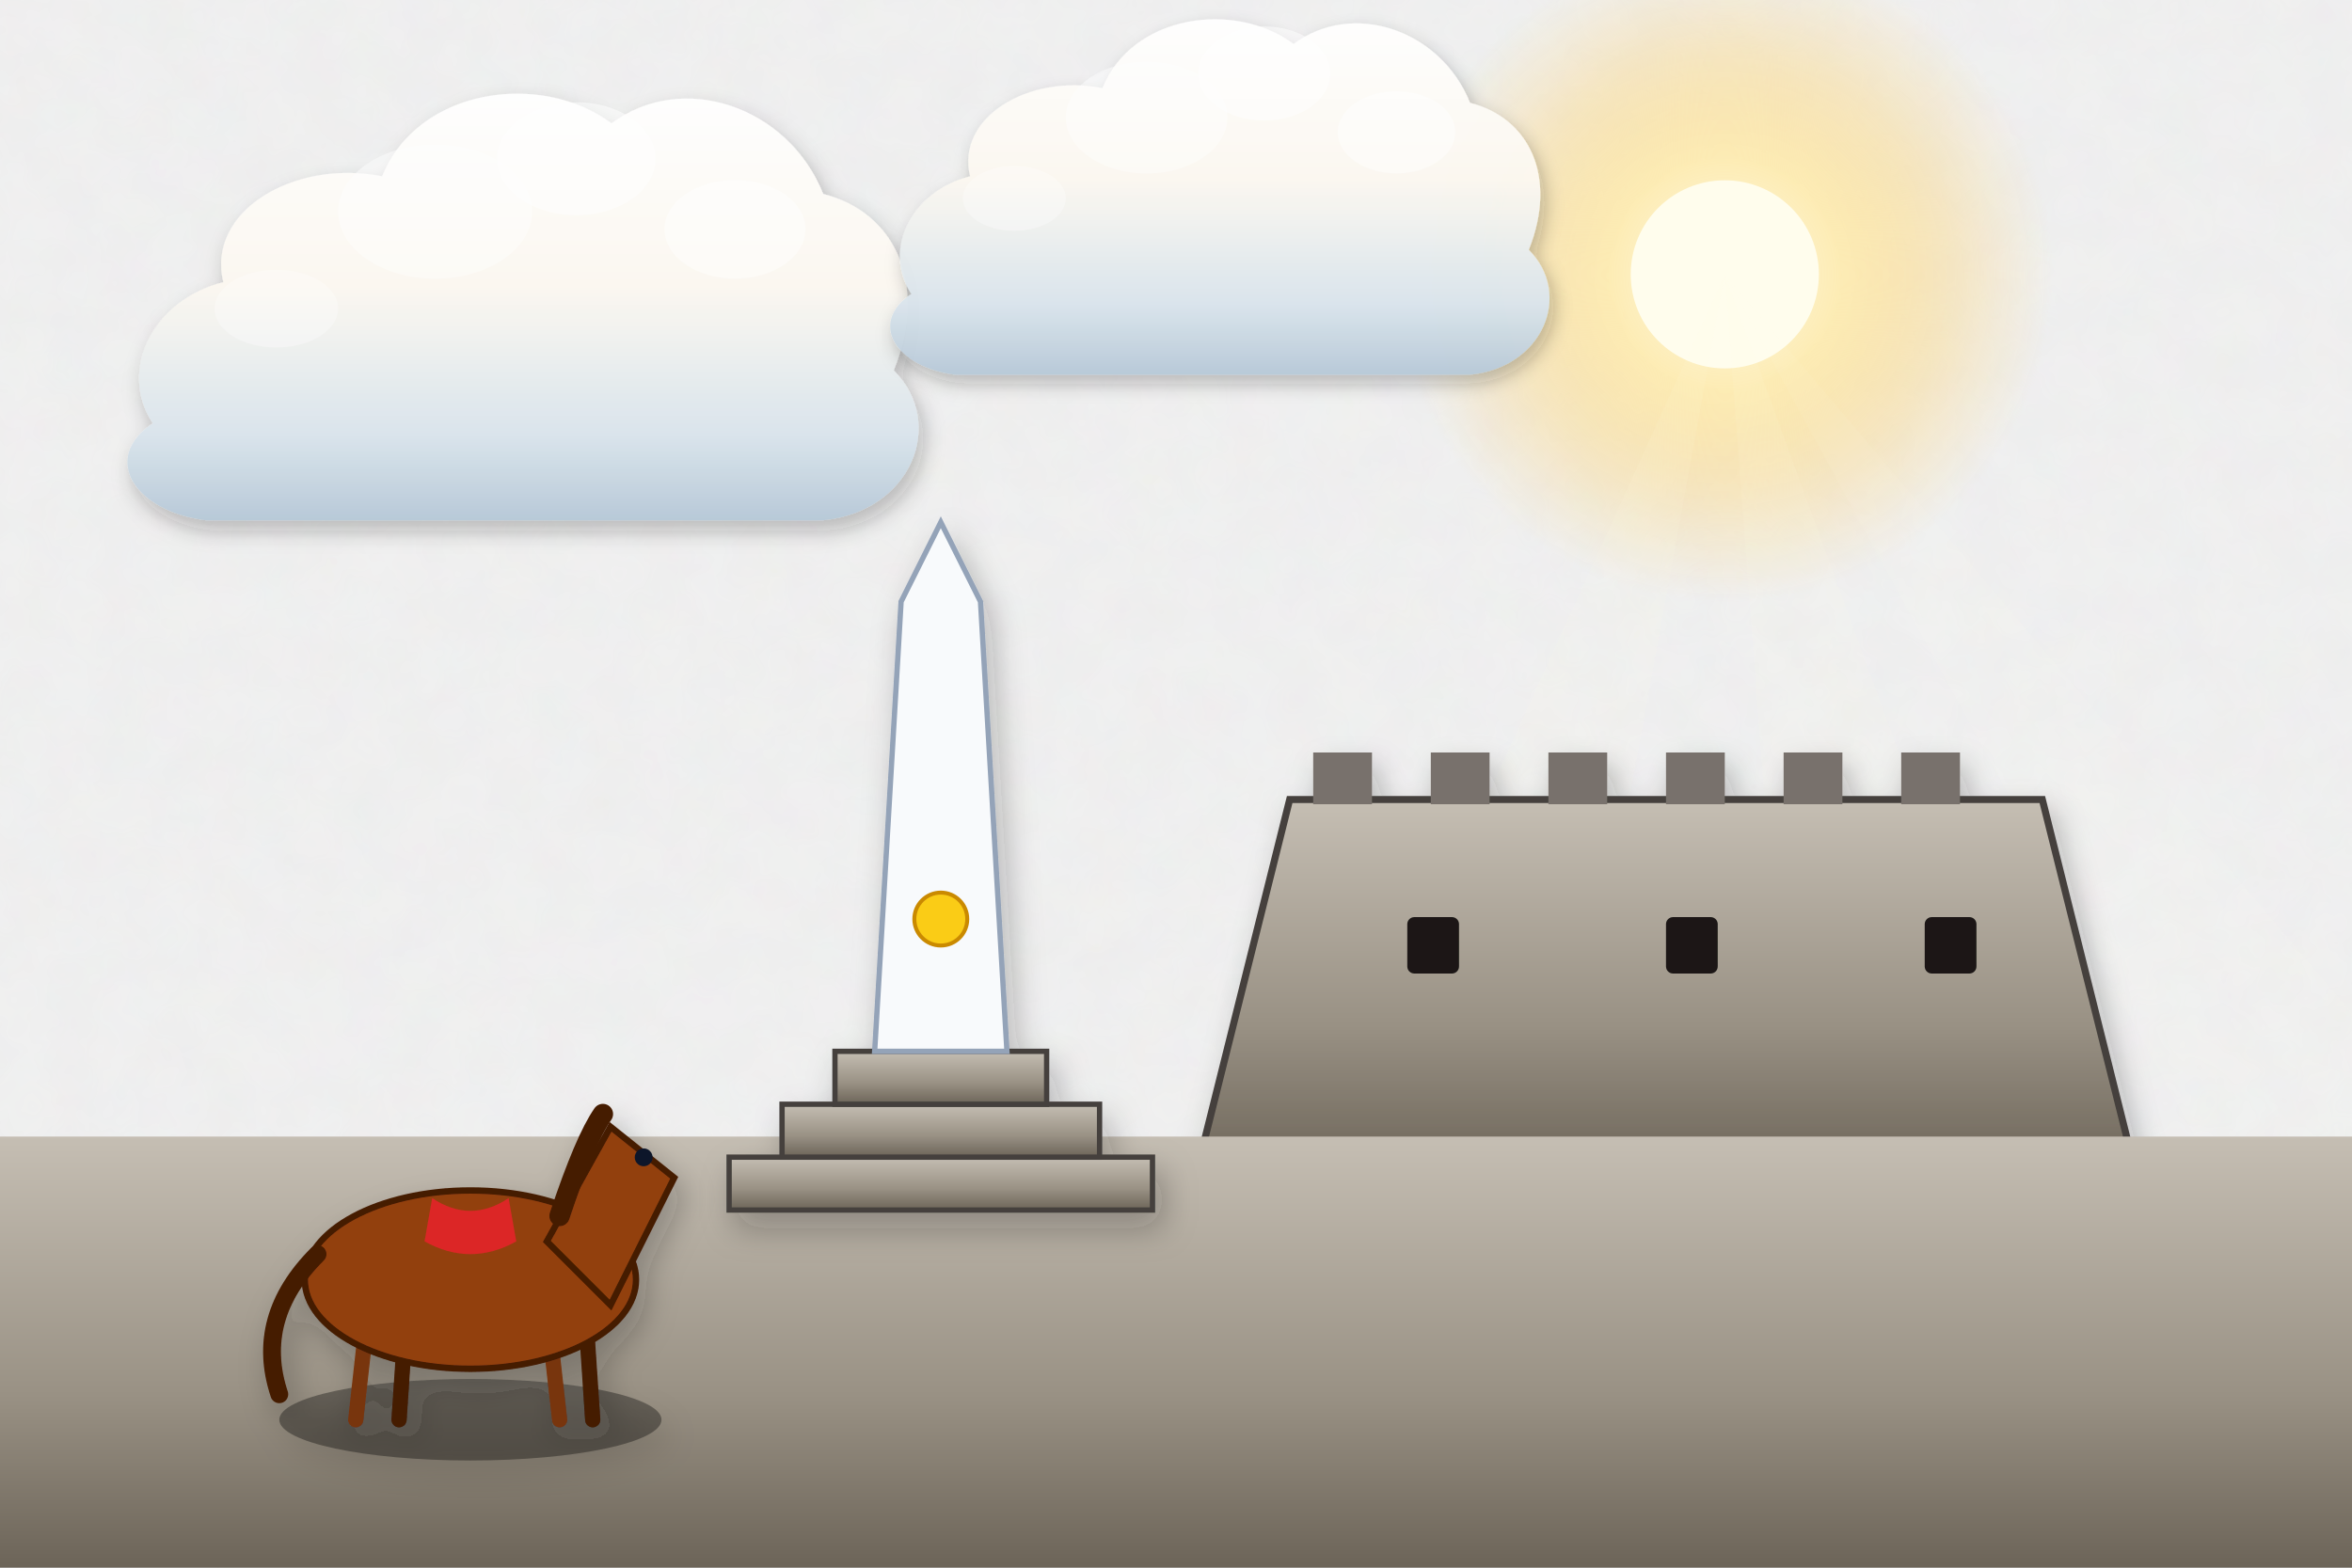
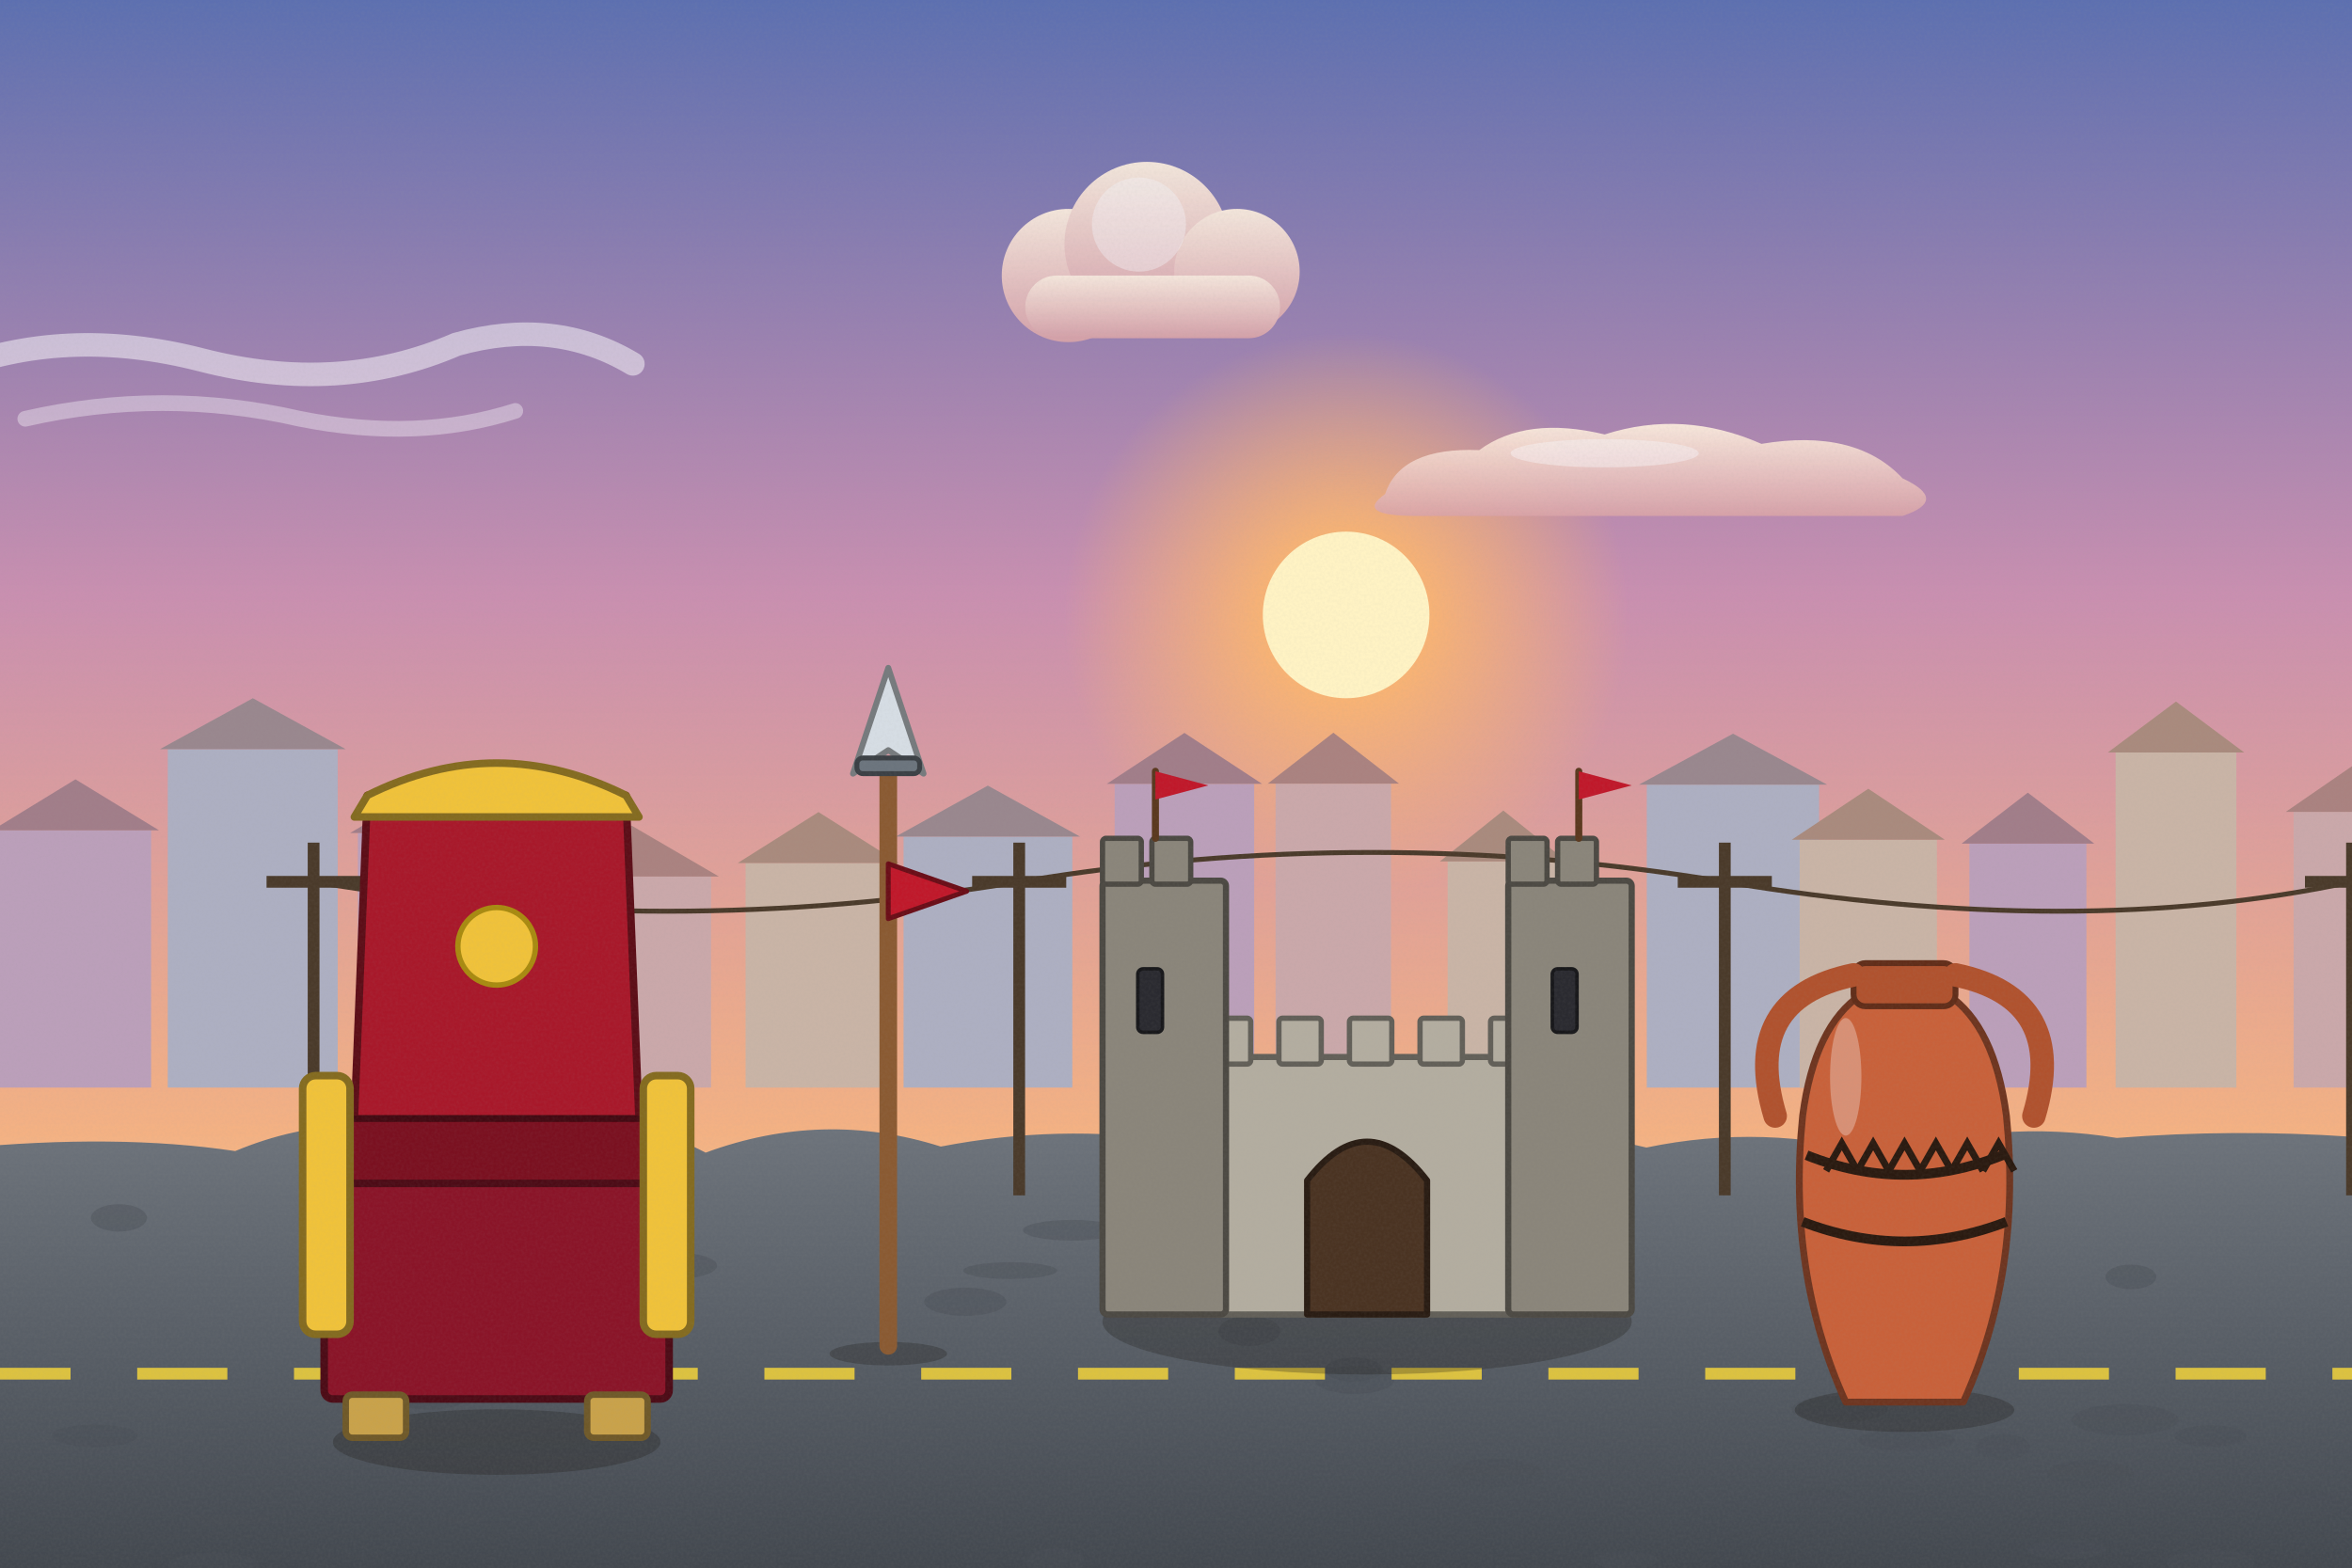
<svg xmlns="http://www.w3.org/2000/svg" viewBox="0 0 1200 800" width="1200" height="800">
  <defs>
-     <filter id="ghibliPaper" x="0%" y="0%" width="100%" height="100%">
-       <feTurbulence type="fractalNoise" baseFrequency="0.04" numOctaves="3" result="noise" seed="42" />
-       <feColorMatrix type="matrix" values="1 0 0 0 0  0 1 0 0 0  0 0 1 0 0  0 0 0 0.035 0" in="noise" result="coloredNoise" />
-       <feComposite operator="in" in2="SourceGraphic" />
-     </filter>
-     <filter id="softGlow" x="-20%" y="-20%" width="140%" height="140%">
-       <feGaussianBlur stdDeviation="8" result="blur" />
-       <feComposite in="SourceGraphic" in2="blur" operator="over" />
-     </filter>
-     <filter id="dropShadow" x="-20%" y="-20%" width="140%" height="140%">
-       <feDropShadow dx="3" dy="6" stdDeviation="6" flood-color="#141e28" flood-opacity="0.28" />
-     </filter>
-     <linearGradient id="skyDay" x1="0" y1="0" x2="0" y2="1">
-       <stop offset="0%" stop-color="#236ca7" />
-       <stop offset="35%" stop-color="#5fa3d6" />
-       <stop offset="70%" stop-color="#b8e1f2" />
-       <stop offset="100%" stop-color="#fdf3dc" />
-     </linearGradient>
-     <linearGradient id="skySunset" x1="0" y1="0" x2="0" y2="1">
-       <stop offset="0%" stop-color="#31396b" />
-       <stop offset="35%" stop-color="#73507b" />
-       <stop offset="65%" stop-color="#cb6b5c" />
-       <stop offset="85%" stop-color="#f29e5a" />
-       <stop offset="100%" stop-color="#fedaa2" />
-     </linearGradient>
-     <linearGradient id="skyDusk" x1="0" y1="0" x2="0" y2="1">
-       <stop offset="0%" stop-color="#121832" />
-       <stop offset="40%" stop-color="#262f56" />
-       <stop offset="70%" stop-color="#4e3d64" />
-       <stop offset="90%" stop-color="#915264" />
-       <stop offset="100%" stop-color="#d6846c" />
-     </linearGradient>
-     <linearGradient id="cloudBodyDay" x1="0" y1="0" x2="0" y2="1">
-       <stop offset="0%" stop-color="#ffffff" />
-       <stop offset="45%" stop-color="#fcf8f0" />
-       <stop offset="80%" stop-color="#d9e4ec" />
-       <stop offset="100%" stop-color="#b6c8d7" />
-     </linearGradient>
-     <linearGradient id="cloudBodySunset" x1="0" y1="0" x2="0" y2="1">
-       <stop offset="0%" stop-color="#fff5e6" />
-       <stop offset="40%" stop-color="#fbd0a5" />
-       <stop offset="75%" stop-color="#cf8ca0" />
-       <stop offset="100%" stop-color="#7e607c" />
-     </linearGradient>
-     <radialGradient id="sunGlowDay" cx="50%" cy="50%" r="50%">
-       <stop offset="0%" stop-color="#fffced" stop-opacity="1" />
-       <stop offset="35%" stop-color="#ffebaa" stop-opacity="0.85" />
-       <stop offset="70%" stop-color="#ffd573" stop-opacity="0.35" />
-       <stop offset="100%" stop-color="#ffd573" stop-opacity="0" />
-     </radialGradient>
-     <radialGradient id="sunGlowSunset" cx="50%" cy="50%" r="50%">
-       <stop offset="0%" stop-color="#fff8db" stop-opacity="1" />
-       <stop offset="30%" stop-color="#ffb753" stop-opacity="0.9" />
-       <stop offset="65%" stop-color="#f46e45" stop-opacity="0.4" />
-       <stop offset="100%" stop-color="#e04a43" stop-opacity="0" />
-     </radialGradient>
-     <linearGradient id="hillDistant" x1="0" y1="0" x2="0" y2="1">
-       <stop offset="0%" stop-color="#6e94a8" />
-       <stop offset="100%" stop-color="#93b9c7" />
-     </linearGradient>
-     <linearGradient id="hillMid" x1="0" y1="0" x2="0" y2="1">
-       <stop offset="0%" stop-color="#4a7c4f" />
-       <stop offset="50%" stop-color="#3c6a40" />
-       <stop offset="100%" stop-color="#2d5231" />
-     </linearGradient>
-     <linearGradient id="hillNear" x1="0" y1="0" x2="0" y2="1">
-       <stop offset="0%" stop-color="#699e4c" />
-       <stop offset="60%" stop-color="#4c7e33" />
-       <stop offset="100%" stop-color="#2f5720" />
-     </linearGradient>
-     <linearGradient id="woodTone" x1="0" y1="0" x2="0" y2="1">
-       <stop offset="0%" stop-color="#9c6d48" />
-       <stop offset="50%" stop-color="#784f30" />
-       <stop offset="100%" stop-color="#55341c" />
-     </linearGradient>
-     <linearGradient id="brassTone" x1="0" y1="0" x2="1" y2="1">
-       <stop offset="0%" stop-color="#ffe699" />
-       <stop offset="35%" stop-color="#d9a536" />
-       <stop offset="70%" stop-color="#996c14" />
-       <stop offset="100%" stop-color="#5e4007" />
+     <linearGradient id="woodTone" x1="0" y1="0" x2="1" y2="0">
+       <stop offset="0" stop-color="#a77649" />
+       <stop offset=".5" stop-color="#7d5231" />
+       <stop offset="1" stop-color="#5a381e" />
    </linearGradient>
    <linearGradient id="stoneTone" x1="0" y1="0" x2="0" y2="1">
-       <stop offset="0%" stop-color="#c5beb3" />
-       <stop offset="60%" stop-color="#999184" />
-       <stop offset="100%" stop-color="#6c6458" />
+       <stop offset="0" stop-color="#c5beb3" />
+       <stop offset="1" stop-color="#7c7468" />
    </linearGradient>
-     <linearGradient id="waterTone" x1="0" y1="0" x2="0" y2="1">
-       <stop offset="0%" stop-color="#47a5be" />
-       <stop offset="50%" stop-color="#2a7796" />
-       <stop offset="100%" stop-color="#144d6a" />
+     <filter id="softShadow" x="-20%" y="-20%" width="140%" height="140%">
+       <feDropShadow dx="2" dy="5" stdDeviation="4" flood-color="#1b1a14" flood-opacity=".25" />
+     </filter>
+     <filter id="grain" x="0" y="0" width="100%" height="100%">
+       <feTurbulence type="fractalNoise" baseFrequency=".7" numOctaves="2" seed="11" />
+       <feColorMatrix type="matrix" values="0 0 0 0 .34  0 0 0 0 .34  0 0 0 0 .32  0 0 0 .22 -.07" />
+     </filter>
+     <linearGradient id="skyMain" x1="0" y1="0" x2="0" y2="1">
+       <stop offset="0" stop-color="#5b6fb0" />
+       <stop offset=".38" stop-color="#c98fb0" />
+       <stop offset=".72" stop-color="#f4b183" />
+       <stop offset="1" stop-color="#ffe2a8" />
+     </linearGradient>
+     <linearGradient id="cloudG" x1="0" y1="0" x2="0" y2="1">
+       <stop offset="0" stop-color="#fff1e0" />
+       <stop offset="1" stop-color="#d9a3a8" />
+     </linearGradient>
+     <radialGradient id="sunG">
+       <stop offset="0" stop-color="#fff3c4" />
+       <stop offset=".3" stop-color="#ffb86b" stop-opacity=".85" />
+       <stop offset="1" stop-color="#ffb86b" stop-opacity="0" />
+     </radialGradient>
+     <linearGradient id="gndG" x1="0" y1="0" x2="0" y2="1">
+       <stop offset="0" stop-color="#6e747c" />
+       <stop offset=".5" stop-color="#565c64" />
+       <stop offset="1" stop-color="#3f444b" />
    </linearGradient>
  </defs>
-   <rect width="1200" height="800" fill="url(#skyDay)" filter="url(#ghibliPaper)" />
+   <rect width="1200" height="800" fill="url(#skyMain)" />
  <g>
-     <circle cx="880" cy="140" r="168" fill="url(#sunGlowDay)" />
-     <circle cx="880" cy="140" r="48" fill="#fffded" />
-     <polygon points="880,140 580,800 760,800" fill="#fffbe6" opacity="0.08" />
-     <polygon points="880,140 930,800 1120,800" fill="#fffbe6" opacity="0.08" />
-     <polygon points="880,140 1240,800 1440,800" fill="#fffbe6" opacity="0.06" />
+     <circle cx="686.8" cy="313.8" r="144.5" fill="url(#sunG)" />
+     <circle cx="686.8" cy="313.8" r="42.5" fill="#fff3c4" />
  </g>
-   <g transform="translate(240, 180) scale(0.9)" opacity="0.95">
-     <path d="M-180,40        C-200,10 -180,-30 -140,-40        C-150,-80 -100,-110 -50,-100        C-30,-150 40,-160 80,-130        C120,-160 180,-140 200,-90        C240,-80 260,-40 240,10        C270,40 250,90 200,95        L-150,95        C-190,90 -210,60 -180,40 Z" fill="url(#cloudBodyDay)" filter="url(#dropShadow)" />
-     <ellipse cx="60" cy="-110" rx="45" ry="32" fill="#ffffff" opacity="0.55" />
-     <ellipse cx="-20" cy="-80" rx="55" ry="38" fill="#ffffff" opacity="0.45" />
-     <ellipse cx="150" cy="-70" rx="40" ry="28" fill="#ffffff" opacity="0.5" />
-     <ellipse cx="-110" cy="-25" rx="35" ry="22" fill="#ffffff" opacity="0.35" />
+   <g transform="translate(132.9,179.7) scale(1)" opacity="0.9">
+     <path d="M-160,10 Q-100,-14 -30,4 Q40,22 100,-4 Q150,-18 190,6" stroke="#fff" stroke-width="12" stroke-linecap="round" fill="none" opacity=".55" />
+     <path d="M-120,34 Q-50,18 20,34 Q80,46 130,30" stroke="#fff" stroke-width="8" stroke-linecap="round" fill="none" opacity=".4" />
  </g>
-   <g transform="translate(600, 120) scale(0.75)" opacity="0.95">
-     <path d="M-180,40        C-200,10 -180,-30 -140,-40        C-150,-80 -100,-110 -50,-100        C-30,-150 40,-160 80,-130        C120,-160 180,-140 200,-90        C240,-80 260,-40 240,10        C270,40 250,90 200,95        L-150,95        C-190,90 -210,60 -180,40 Z" fill="url(#cloudBodyDay)" filter="url(#dropShadow)" />
-     <ellipse cx="60" cy="-110" rx="45" ry="32" fill="#ffffff" opacity="0.55" />
-     <ellipse cx="-20" cy="-80" rx="55" ry="38" fill="#ffffff" opacity="0.45" />
-     <ellipse cx="150" cy="-70" rx="40" ry="28" fill="#ffffff" opacity="0.5" />
-     <ellipse cx="-110" cy="-25" rx="35" ry="22" fill="#ffffff" opacity="0.35" />
+   <g transform="translate(585.1,140.6) scale(1)" opacity="0.9">
+     <circle cx="-40" cy="0" r="34" fill="url(#cloudG)" />
+     <circle cx="0" cy="-16" r="42" fill="url(#cloudG)" />
+     <circle cx="46" cy="-2" r="32" fill="url(#cloudG)" />
+     <rect x="-62" y="0" width="130" height="32" rx="16" fill="url(#cloudG)" />
+     <circle cx="-4" cy="-26" r="24" fill="#fff" opacity=".4" />
  </g>
-   <g transform="translate(850, 480) scale(1.2)" filter="url(#dropShadow)">
-     <polygon points="-200,100 -160,-60 160,-60 200,100" fill="url(#stoneTone)" stroke="#44403c" stroke-width="3" />
-     <rect x="-150" y="-80" width="25" height="22" fill="#78716c" />
-     <rect x="-100" y="-80" width="25" height="22" fill="#78716c" />
-     <rect x="-50" y="-80" width="25" height="22" fill="#78716c" />
-     <rect x="0" y="-80" width="25" height="22" fill="#78716c" />
-     <rect x="50" y="-80" width="25" height="22" fill="#78716c" />
-     <rect x="100" y="-80" width="25" height="22" fill="#78716c" />
-     <rect x="-110" y="-10" width="22" height="24" rx="3" fill="#1c1917" />
-     <rect x="0" y="-10" width="22" height="24" rx="3" fill="#1c1917" />
-     <rect x="110" y="-10" width="22" height="24" rx="3" fill="#1c1917" />
+   <g transform="translate(842.7,236.1) scale(0.8)" opacity="0.9">
+     <path d="M-170,20 Q-160,-10 -110,-8 Q-80,-30 -30,-18 Q20,-34 70,-12 Q130,-22 160,10 Q190,24 160,34 L-150,34 Q-190,34 -170,20 Z" fill="url(#cloudG)" />
+     <ellipse cx="-30" cy="-6" rx="60" ry="9" fill="#fff" opacity=".45" />
  </g>
-   <path d="M-50,580 L1250,580 L1250,800 L-50,800 Z" fill="url(#stoneTone)" />
-   <g transform="translate(480, 550) scale(1.35)" filter="url(#dropShadow)">
-     <rect x="-80" y="30" width="160" height="20" fill="url(#stoneTone)" stroke="#44403c" stroke-width="2" />
-     <rect x="-60" y="10" width="120" height="20" fill="url(#stoneTone)" stroke="#44403c" stroke-width="2" />
-     <rect x="-40" y="-10" width="80" height="20" fill="url(#stoneTone)" stroke="#44403c" stroke-width="2" />
-     <polygon points="-25,-10 -15,-180 0,-210 15,-180 25,-10" fill="#f8fafc" stroke="#94a3b8" stroke-width="2" />
-     <circle cx="0" cy="-60" r="10" fill="#facc15" stroke="#ca8a04" stroke-width="1.5" />
+   <rect x="0" y="423.7" width="77.1" height="131.3" fill="#bb9fba" />
+   <path d="M-4,423.7 L38.5,397.7 L81.1,423.7 Z" fill="#a17d89" />
+   <rect x="85.6" y="382.3" width="86.7" height="172.7" fill="#adafc2" />
+   <path d="M81.6,382.3 L129,356.3 L176.4,382.3 Z" fill="#99878e" />
+   <rect x="182.6" y="425.1" width="80" height="129.9" fill="#bb9fba" />
+   <path d="M178.6,425.1 L222.6,399.1 L266.6,425.1 Z" fill="#a17d89" />
+   <rect x="281.5" y="447.3" width="81.3" height="107.7" fill="#caa8aa" />
+   <path d="M277.5,447.3 L322.2,421.3 L366.8,447.3 Z" fill="#aa8280" />
+   <rect x="380.4" y="440.4" width="74.3" height="114.6" fill="#c9b4a6" />
+   <path d="M376.4,440.4 L417.6,414.4 L458.7,440.4 Z" fill="#a98a7d" />
+   <rect x="461" y="426.9" width="86.1" height="128.1" fill="#adafc2" />
+   <path d="M457,426.9 L504,400.9 L551,426.9 Z" fill="#99878e" />
+   <rect x="568.7" y="400" width="71.2" height="155" fill="#bb9fba" />
+   <path d="M564.7,400 L604.3,374 L643.9,400 Z" fill="#a17d89" />
+   <rect x="650.8" y="399.9" width="58.9" height="155.1" fill="#caa8aa" />
+   <path d="M646.8,399.9 L680.3,373.9 L713.8,399.9 Z" fill="#aa8280" />
+   <rect x="738.6" y="439.6" width="56.8" height="115.4" fill="#c9b4a6" />
+   <path d="M734.6,439.6 L767,413.6 L799.4,439.6 Z" fill="#a98a7d" />
+   <rect x="840.2" y="400.4" width="87.9" height="154.6" fill="#adafc2" />
+   <path d="M836.2,400.4 L884.2,374.4 L932.2,400.4 Z" fill="#99878e" />
+   <rect x="918.2" y="428.5" width="70" height="126.5" fill="#c9b4a6" />
+   <path d="M914.2,428.5 L953.2,402.5 L992.2,428.5 Z" fill="#a98a7d" />
+   <rect x="1004.8" y="430.5" width="59.7" height="124.5" fill="#bb9fba" />
+   <path d="M1000.8,430.5 L1034.6,404.5 L1068.5,430.5 Z" fill="#a17d89" />
+   <rect x="1079.4" y="384" width="61.6" height="171" fill="#c9b4a6" />
+   <path d="M1075.4,384 L1110.2,358 L1145,384 Z" fill="#a98a7d" />
+   <rect x="1170.2" y="414.3" width="67.2" height="140.7" fill="#caa8aa" />
+   <path d="M1166.2,414.3 L1203.9,388.3 L1241.5,414.3 Z" fill="#aa8280" />
+   <g>
+     <path d="M-20,586 Q60,578.4 120,587.4 Q180,562.3 240,585.4 Q300,556.6 360,588.2 Q420,566.1 480,585.1 Q540,573.5 600,582.2 Q660,558.8 720,585 Q780,571.1 840,585.6 Q900,573.1 960,589.3 Q1020,570.9 1080,580.7 Q1140,576 1200,580.1 Q1260,580.9 1320,583 L1240,820 L-20,820 Z" fill="url(#gndG)" />
+     <ellipse cx="690.8" cy="698.9" rx="14.8" ry="6.2" fill="#494e55" opacity=".4" />
+     <ellipse cx="972.5" cy="734.9" rx="25" ry="5.4" fill="#494e55" opacity=".4" />
+     <ellipse cx="515.4" cy="648.4" rx="24" ry="4.3" fill="#494e55" opacity=".4" />
+     <ellipse cx="1127.8" cy="732.8" rx="18.6" ry="5.5" fill="#494e55" opacity=".4" />
+     <ellipse cx="343.7" cy="645.9" rx="22.2" ry="6.9" fill="#494e55" opacity=".4" />
+     <ellipse cx="117.1" cy="772.7" rx="24.4" ry="5.3" fill="#494e55" opacity=".4" />
+     <ellipse cx="938.5" cy="719.1" rx="24.5" ry="6.8" fill="#494e55" opacity=".4" />
+     <ellipse cx="275.9" cy="664.1" rx="12.3" ry="6.4" fill="#494e55" opacity=".4" />
+     <ellipse cx="219" cy="713.7" rx="18.4" ry="5.7" fill="#494e55" opacity=".4" />
+     <ellipse cx="829.7" cy="796.2" rx="16.5" ry="4.6" fill="#494e55" opacity=".4" />
+     <ellipse cx="762.9" cy="751.7" rx="24.6" ry="7.5" fill="#494e55" opacity=".4" />
+     <ellipse cx="737.2" cy="633.2" rx="19.9" ry="6.7" fill="#494e55" opacity=".4" />
+     <ellipse cx="1084.2" cy="724.5" rx="27.3" ry="8" fill="#494e55" opacity=".4" />
+     <ellipse cx="297" cy="669" rx="17" ry="6.6" fill="#494e55" opacity=".4" />
+     <ellipse cx="60.7" cy="621.5" rx="14.3" ry="7" fill="#494e55" opacity=".4" />
+     <ellipse cx="492.5" cy="664.3" rx="21" ry="7.2" fill="#494e55" opacity=".4" />
+     <ellipse cx="1021.8" cy="738.4" rx="13.9" ry="6.7" fill="#494e55" opacity=".4" />
+     <ellipse cx="216" cy="652.7" rx="23.4" ry="5.7" fill="#494e55" opacity=".4" />
+     <ellipse cx="331.2" cy="768.8" rx="18.8" ry="4.8" fill="#494e55" opacity=".4" />
+     <ellipse cx="691.1" cy="704.2" rx="20.3" ry="7.1" fill="#494e55" opacity=".4" />
+     <ellipse cx="940.8" cy="660" rx="17.1" ry="6.9" fill="#494e55" opacity=".4" />
+     <ellipse cx="48.3" cy="732.7" rx="22" ry="5.8" fill="#494e55" opacity=".4" />
+     <ellipse cx="1127.7" cy="797.4" rx="22.2" ry="6.6" fill="#494e55" opacity=".4" />
+     <ellipse cx="930" cy="763.5" rx="14" ry="4.6" fill="#494e55" opacity=".4" />
+     <ellipse cx="637.4" cy="679.2" rx="15.8" ry="7.7" fill="#494e55" opacity=".4" />
+     <ellipse cx="546.7" cy="627.8" rx="24.8" ry="5.3" fill="#494e55" opacity=".4" />
+     <ellipse cx="1054.3" cy="790.6" rx="20" ry="5.1" fill="#494e55" opacity=".4" />
+     <ellipse cx="538.2" cy="797.2" rx="14.9" ry="7" fill="#494e55" opacity=".4" />
+     <ellipse cx="700.4" cy="611.2" rx="20.8" ry="5.7" fill="#494e55" opacity=".4" />
+     <ellipse cx="109.2" cy="799.1" rx="23.6" ry="6.9" fill="#494e55" opacity=".4" />
+     <ellipse cx="1175.3" cy="767.7" rx="18.8" ry="7.9" fill="#494e55" opacity=".4" />
+     <ellipse cx="1066.5" cy="752.2" rx="22.3" ry="7.3" fill="#494e55" opacity=".4" />
+     <ellipse cx="1087.2" cy="651.6" rx="13" ry="6.3" fill="#494e55" opacity=".4" />
+     <ellipse cx="235.1" cy="773.5" rx="13.3" ry="4.1" fill="#494e55" opacity=".4" />
+     <path d="M-10,701 L1210,701" stroke="#f3d43a" stroke-width="6" stroke-dasharray="46 34" opacity=".85" />
  </g>
-   <g transform="translate(240, 640) scale(1.3)" filter="url(#dropShadow)">
-     <ellipse cx="0" cy="65" rx="75" ry="16" fill="#000000" opacity="0.35" />
-     <line x1="-40" y1="20" x2="-45" y2="65" stroke="#78350f" stroke-width="6" stroke-linecap="round" />
-     <line x1="-25" y1="20" x2="-28" y2="65" stroke="#451a03" stroke-width="6" stroke-linecap="round" />
-     <line x1="30" y1="20" x2="35" y2="65" stroke="#78350f" stroke-width="6" stroke-linecap="round" />
-     <line x1="45" y1="20" x2="48" y2="65" stroke="#451a03" stroke-width="6" stroke-linecap="round" />
-     <ellipse cx="0" cy="10" rx="65" ry="35" fill="#92400e" stroke="#451a03" stroke-width="2.5" />
-     <path d="M-15,-22 Q0,-12 15,-22 L18,-5 Q0,5 -18,-5 Z" fill="#dc2626" />
-     <path d="M30,-5 L55,-50 L80,-30 L55,20 Z" fill="#92400e" stroke="#451a03" stroke-width="2.5" />
-     <path d="M35,-15 Q45,-45 52,-55" stroke="#451a03" stroke-width="8" stroke-linecap="round" />
-     <circle cx="68" cy="-38" r="3.5" fill="#0f172a" />
-     <path d="M-60,0 Q-85,25 -75,55" stroke="#451a03" stroke-width="7" stroke-linecap="round" fill="none" />
+   <g stroke="#4a3a2a" stroke-width="6" fill="none">
+     <path d="M160,610 L160,430 M136,450 L184,450" />
+     <path d="M520,610 L520,430 M496,450 L544,450" />
+     <path d="M880,610 L880,430 M856,450 L904,450" />
+     <path d="M1200,610 L1200,430 M1176,450 L1224,450" />
+     <path d="M160,450 Q340,480 520,450 T880,450 T1200,450" stroke-width="2.5" />
  </g>
+   <g transform="translate(697.5,674.4) scale(0.9)">
+     <ellipse cx="0" cy="0" rx="150" ry="30" fill="#1b1a14" opacity="0.28" />
+     <rect x="-130" y="-150" width="260" height="146" rx="3" fill="#b3ada0" stroke="#625f58" stroke-width="3.5" />
+     <rect x="-130" y="-172" width="24" height="26" rx="2" fill="#b3ada0" stroke="#625f58" stroke-width="3" />
+     <rect x="-90" y="-172" width="24" height="26" rx="2" fill="#b3ada0" stroke="#625f58" stroke-width="3" />
+     <rect x="-50" y="-172" width="24" height="26" rx="2" fill="#b3ada0" stroke="#625f58" stroke-width="3" />
+     <rect x="-10" y="-172" width="24" height="26" rx="2" fill="#b3ada0" stroke="#625f58" stroke-width="3" />
+     <rect x="30" y="-172" width="24" height="26" rx="2" fill="#b3ada0" stroke="#625f58" stroke-width="3" />
+     <rect x="70" y="-172" width="24" height="26" rx="2" fill="#b3ada0" stroke="#625f58" stroke-width="3" />
+     <rect x="110" y="-172" width="24" height="26" rx="2" fill="#b3ada0" stroke="#625f58" stroke-width="3" />
+     <rect x="-150" y="-250" width="70" height="246" rx="3" fill="#8a857a" stroke="#4c4943" stroke-width="3.5" />
+     <rect x="80" y="-250" width="70" height="246" rx="3" fill="#8a857a" stroke="#4c4943" stroke-width="3.5" />
+     <rect x="-150" y="-274" width="22" height="26" rx="2" fill="#8a857a" stroke="#4c4943" stroke-width="3" />
+     <rect x="-122" y="-274" width="22" height="26" rx="2" fill="#8a857a" stroke="#4c4943" stroke-width="3" />
+     <rect x="80" y="-274" width="22" height="26" rx="2" fill="#8a857a" stroke="#4c4943" stroke-width="3" />
+     <rect x="108" y="-274" width="22" height="26" rx="2" fill="#8a857a" stroke="#4c4943" stroke-width="3" />
+     <path d="M-34,-4 L-34,-80 Q0,-124 34,-80 L34,-4 Z" fill="#4a3322" stroke="#291c13" stroke-width="3.5" stroke-linejoin="round" stroke-linecap="round" />
+     <rect x="-130" y="-200" width="14" height="36" rx="3" fill="#2a2a30" stroke="#17171a" stroke-width="2" />
+     <rect x="105" y="-200" width="14" height="36" rx="3" fill="#2a2a30" stroke="#17171a" stroke-width="2" />
+     <line x1="-120" y1="-274" x2="-120" y2="-312" stroke="#5a381e" stroke-width="4" stroke-linecap="round" />
+     <path d="M-120,-312 l30,8 l-30,8 Z" fill="#c0182a" />
+     <line x1="120" y1="-274" x2="120" y2="-312" stroke="#5a381e" stroke-width="4" stroke-linecap="round" />
+     <path d="M120,-312 l30,8 l-30,8 Z" fill="#c0182a" />
+   </g>
+   <g transform="translate(453.2,690.8) scale(1)">
+     <ellipse cx="0" cy="0" rx="30" ry="6" fill="#1b1a14" opacity="0.28" />
+     <line x1="0" y1="-4" x2="0" y2="-300" stroke="#8a5a32" stroke-width="9" stroke-linecap="round" />
+     <path d="M-18,-296 L0,-350 L18,-296 L0,-308 Z" fill="#d6dde4" stroke="#767a7d" stroke-width="3" stroke-linejoin="round" stroke-linecap="round" />
+     <rect x="-16" y="-304" width="32" height="8" rx="3" fill="#6b747d" stroke="#3b4045" stroke-width="2.5" />
+     <path d="M0,-250 L40,-236 L0,-222 Z" fill="#c0182a" stroke="#6a0d17" stroke-width="2.5" stroke-linejoin="round" stroke-linecap="round" />
+   </g>
+   <g transform="translate(971.7,719.5) scale(1)">
+     <ellipse cx="0" cy="0" rx="56" ry="11.2" fill="#1b1a14" opacity="0.28" />
+     <path d="M-30,-4 Q-60,-70 -52,-150 Q-46,-196 -22,-212 L22,-212 Q46,-196 52,-150 Q60,-70 30,-4 Z" fill="#c8613a" stroke="#6e3520" stroke-width="3.5" stroke-linejoin="round" stroke-linecap="round" />
+     <rect x="-26" y="-228" width="52" height="22" rx="6" fill="#b0522e" stroke="#612d19" stroke-width="3" />
+     <path d="M-26,-222 Q-84,-210 -66,-150 M26,-222 Q84,-210 66,-150" stroke="#b0522e" stroke-width="12" fill="none" stroke-linecap="round" />
+     <path d="M-50,-130 Q0,-110 50,-130 M-52,-96 Q0,-76 52,-96" stroke="#2a1a10" stroke-width="5" fill="none" />
+     <path d="M-40,-122 l8,-14 l8,14" stroke="#2a1a10" stroke-width="3.5" fill="none" />
+     <path d="M-24,-122 l8,-14 l8,14" stroke="#2a1a10" stroke-width="3.5" fill="none" />
+     <path d="M-8,-122 l8,-14 l8,14" stroke="#2a1a10" stroke-width="3.5" fill="none" />
+     <path d="M8,-122 l8,-14 l8,14" stroke="#2a1a10" stroke-width="3.5" fill="none" />
+     <path d="M24,-122 l8,-14 l8,14" stroke="#2a1a10" stroke-width="3.5" fill="none" />
+     <path d="M40,-122 l8,-14 l8,14" stroke="#2a1a10" stroke-width="3.5" fill="none" />
+     <ellipse cx="-30" cy="-170" rx="8" ry="30" fill="#ffffff" opacity="0.3" />
+   </g>
+   <g transform="translate(253.4,735.9) scale(1.1)">
+     <ellipse cx="0" cy="0" rx="76" ry="15.2" fill="#1b1a14" opacity="0.28" />
+     <path d="M-60,-300 L60,-300 L66,-150 L-66,-150 Z" fill="#a8182a" stroke="#5c0d17" stroke-width="3.5" stroke-linejoin="round" stroke-linecap="round" />
+     <path d="M-60,-300 Q0,-330 60,-300 L66,-290 L-66,-290 Z" fill="#f0c23a" stroke="#846b20" stroke-width="3.5" stroke-linejoin="round" stroke-linecap="round" />
+     <rect x="-80" y="-150" width="160" height="30" rx="4" fill="#7a1020" stroke="#430912" stroke-width="3" />
+     <rect x="-80" y="-120" width="160" height="100" rx="4" fill="#8a1428" stroke="#4c0b16" stroke-width="3.5" />
+     <rect x="-90" y="-170" width="22" height="120" rx="6" fill="#f0c23a" stroke="#846b20" stroke-width="3.5" />
+     <rect x="68" y="-170" width="22" height="120" rx="6" fill="#f0c23a" stroke="#846b20" stroke-width="3.5" />
+     <rect x="-70" y="-22" width="28" height="20" rx="3" fill="#c9a24a" stroke="#6f5929" stroke-width="3" />
+     <rect x="42" y="-22" width="28" height="20" rx="3" fill="#c9a24a" stroke="#6f5929" stroke-width="3" />
+     <circle cx="0" cy="-230" r="18" fill="#f0c23a" stroke="#a88a10" stroke-width="2.5" />
+   </g>
+   <rect x="-1" y="0" width="1202" height="800" filter="url(#grain)" opacity=".55" />
</svg>
